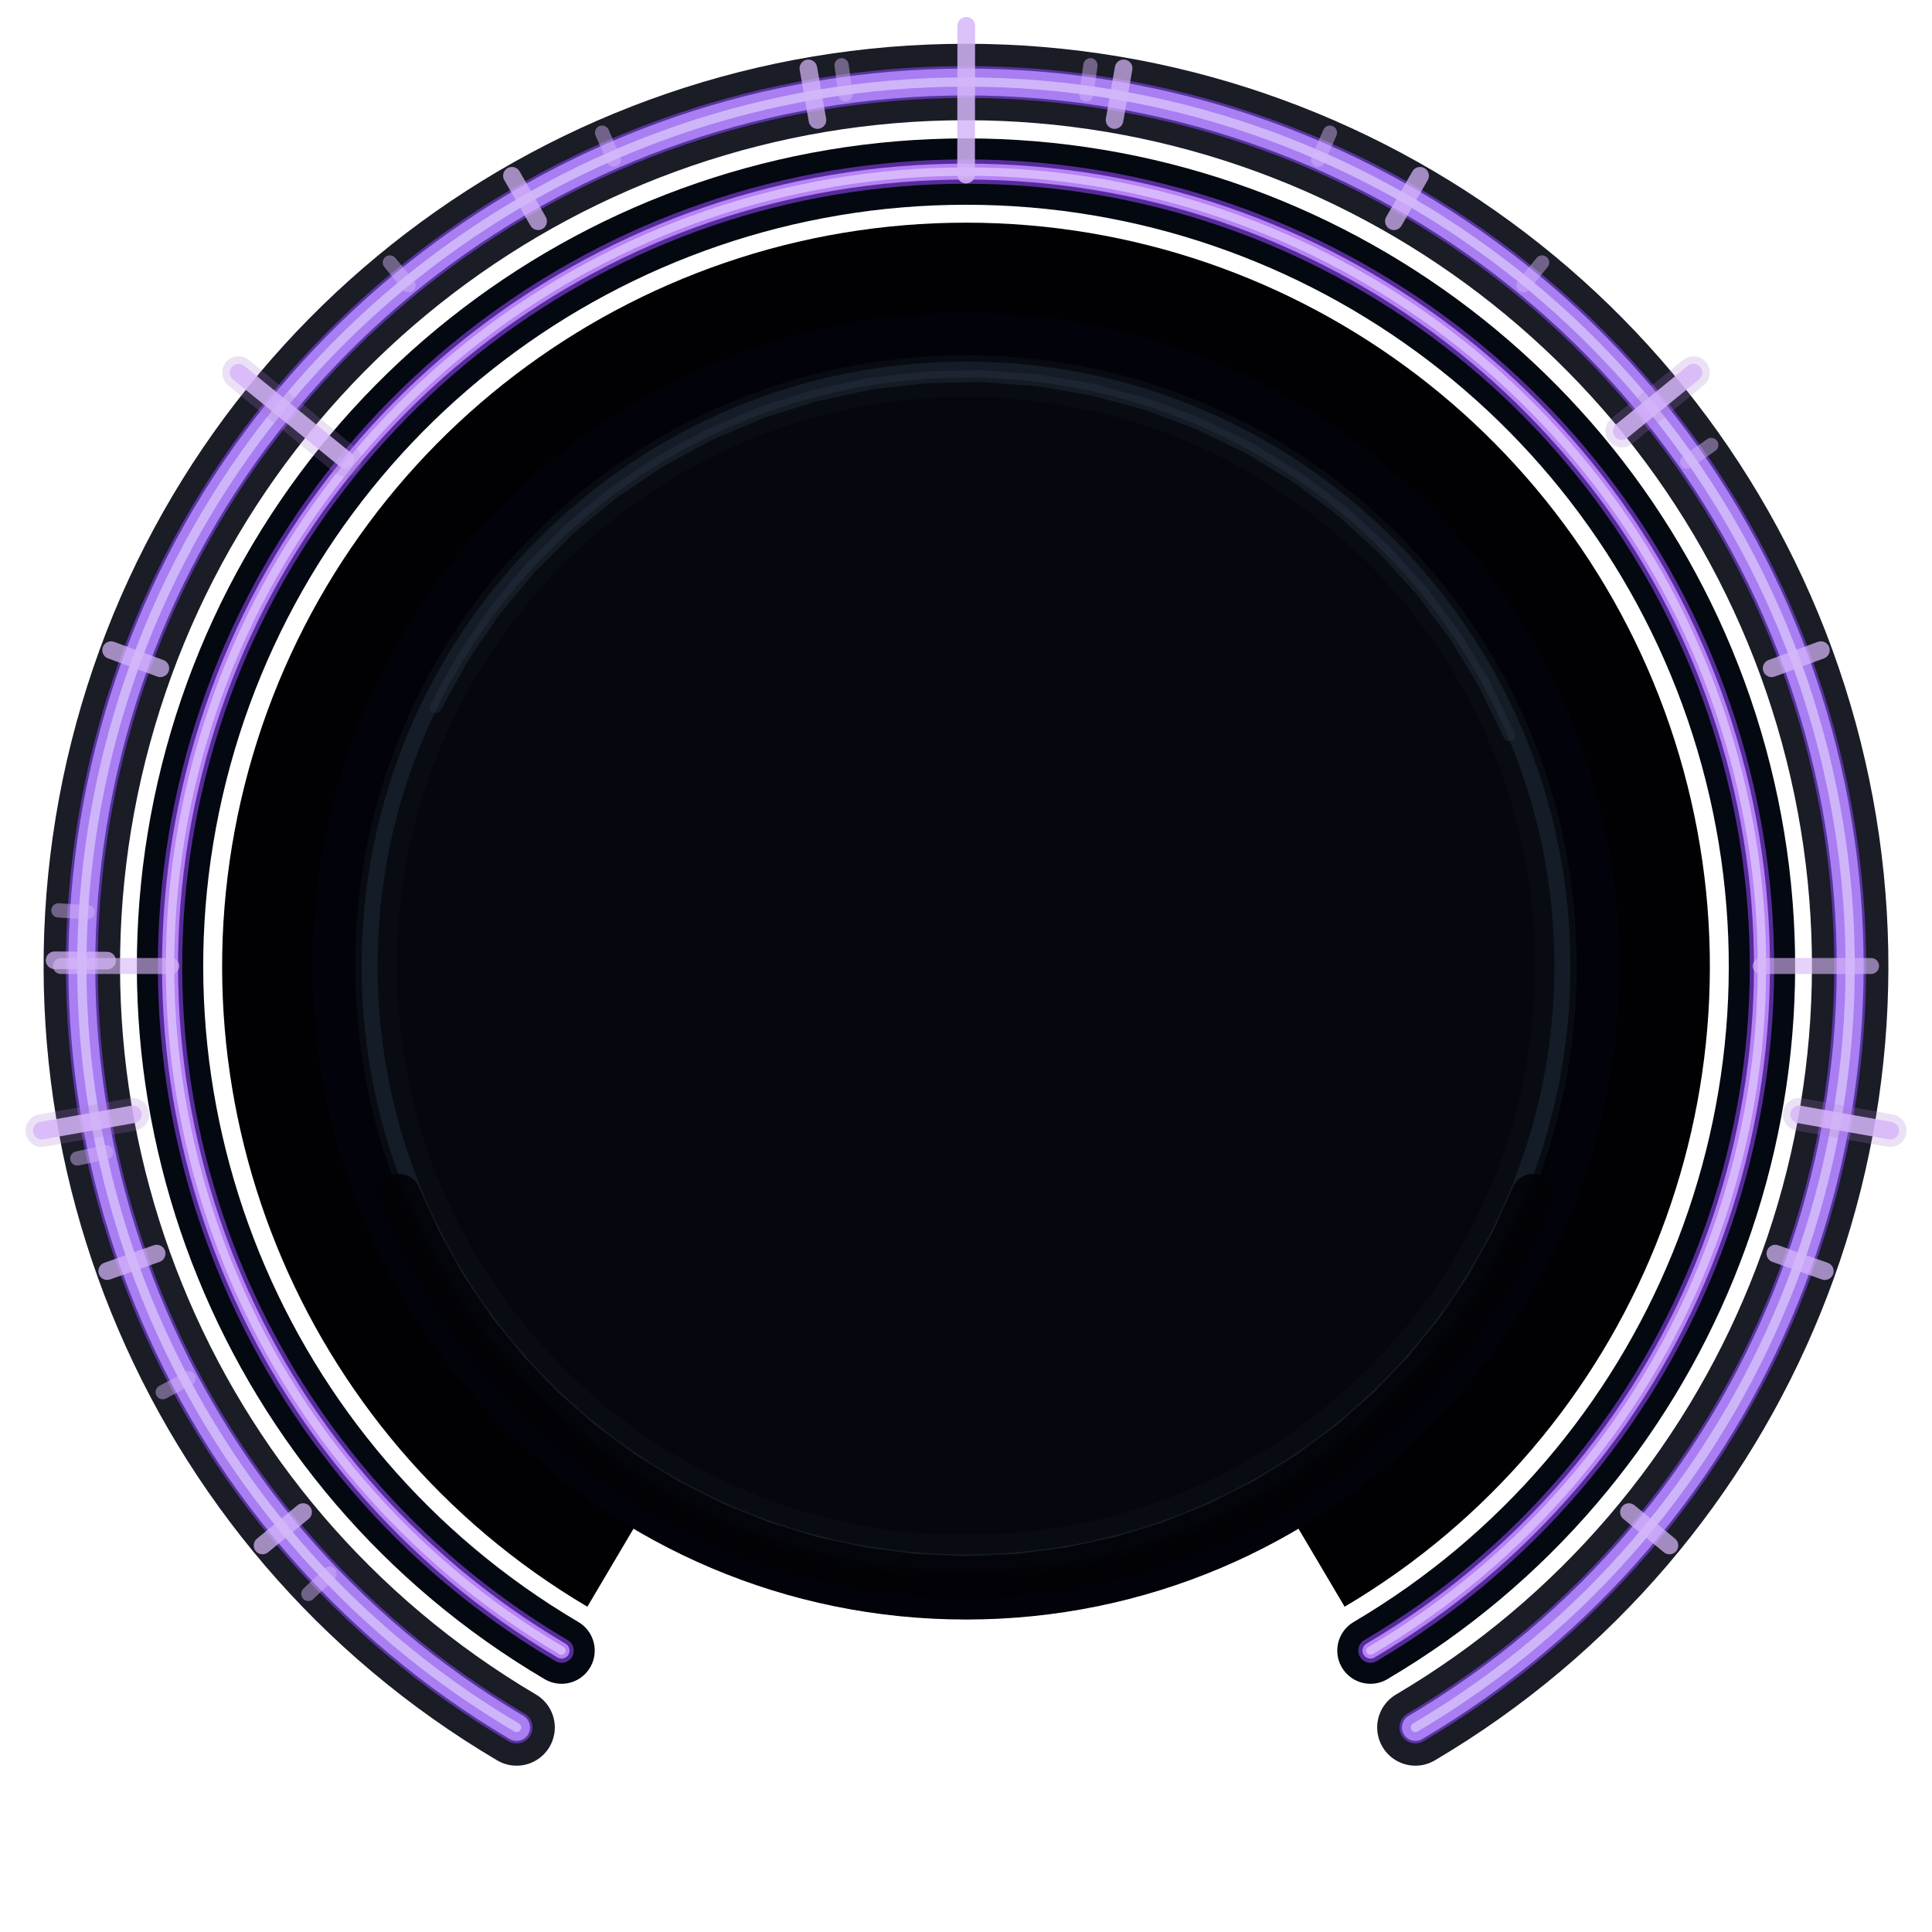
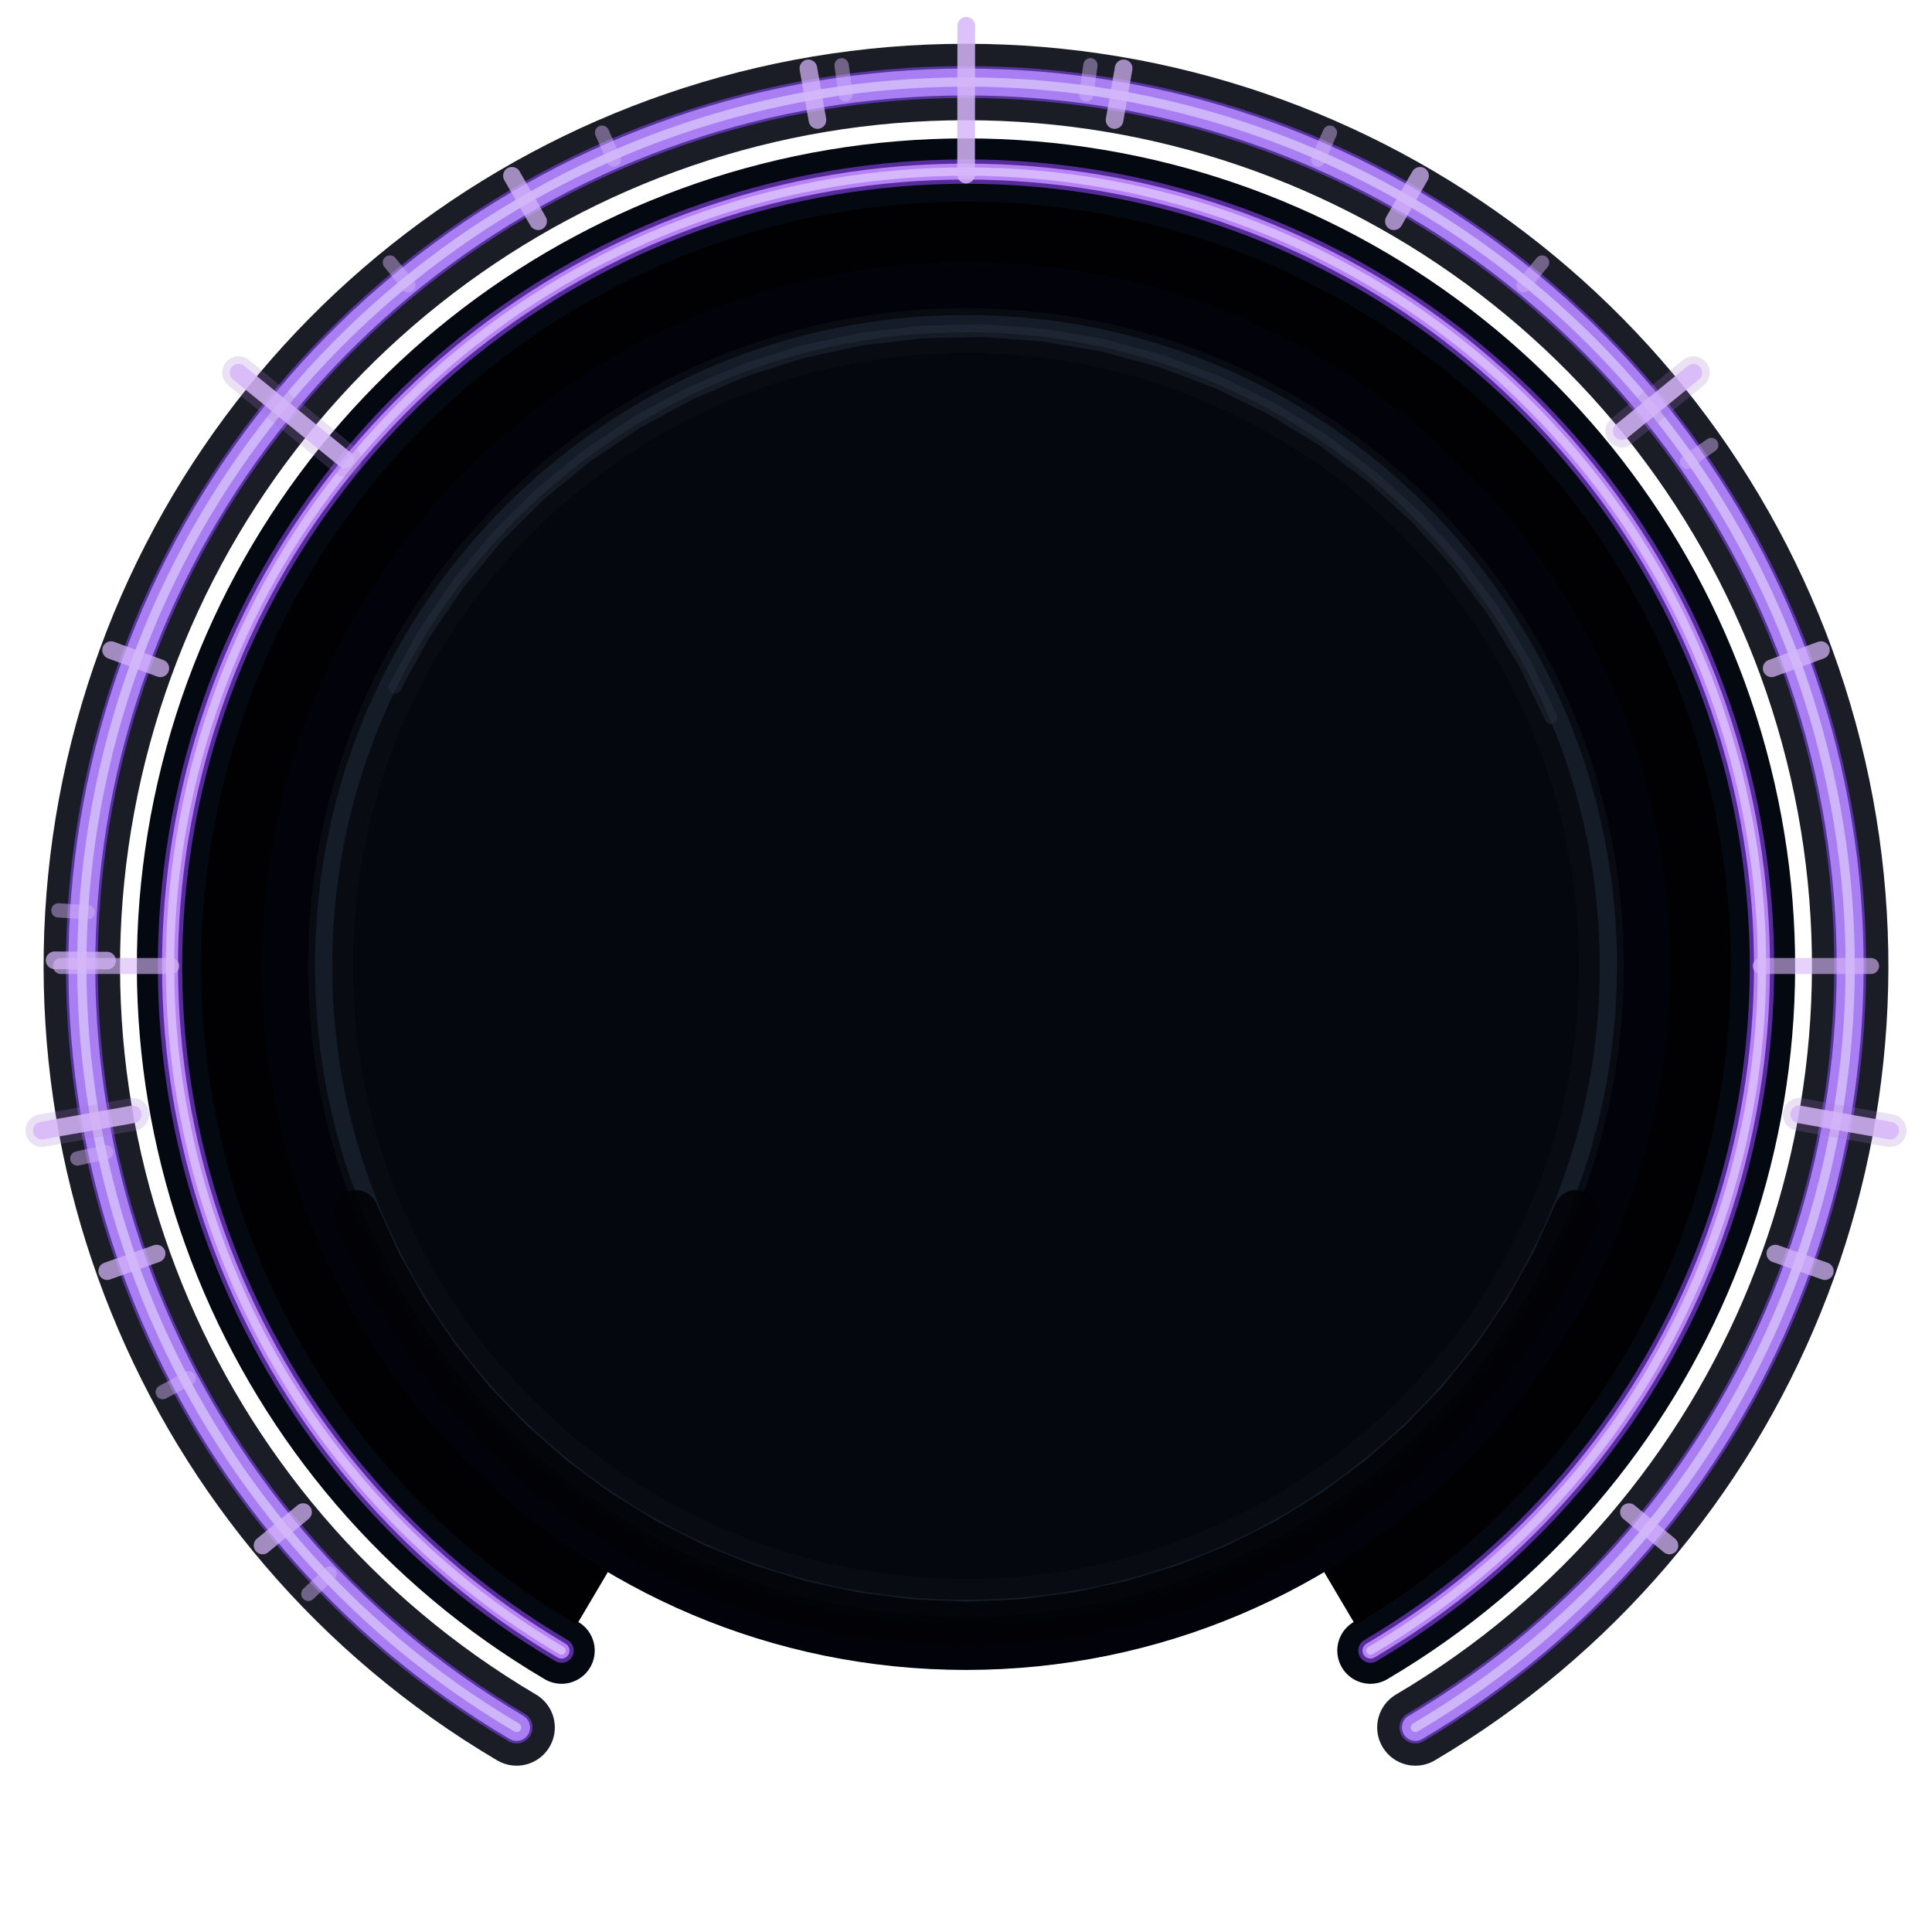
<svg xmlns="http://www.w3.org/2000/svg" width="46" height="46" viewBox="0 0 46 46" version="1.1" id="svg72">
  <defs id="defs72" />
  <rect x="0" y="0" width="46" height="46" fill="none" id="rect1" />
  <circle cx="23" cy="23" r="22.8" fill="#050713" opacity="0.42" id="circle1" style="display:none" />
  <circle cx="23" cy="21" r="18.7" fill="#0a0d18" opacity="0.16" id="circle2" style="display:none" />
  <g fill="none" stroke-linecap="round" stroke-linejoin="round" id="g12" style="display:inline">
    <path d="m 12.3,41.13 a 21.05,21.05 0 1 1 21.4,0" stroke="#060914" stroke-width="1.82" opacity="0.92" id="path2" />
    <path d="m 12.3,41.13 a 21.05,21.05 0 1 1 21.4,0" stroke="#7d43e8" stroke-width="0.76" opacity="0.62" id="path3" />
    <path d="m 12.3,41.13 a 21.05,21.05 0 1 1 21.4,0" stroke="#b58aff" stroke-width="0.64" opacity="0.86" id="path4" />
    <path d="m 12.3,41.13 a 21.05,21.05 0 1 1 21.4,0" stroke="#ebe0ff" stroke-width="0.22" opacity="0.56" id="path5" />
    <path d="m 13.37,39.3 a 18.95,18.92 0 1 1 19.26,0" stroke="#040811" stroke-width="1.58" opacity="1" id="path6" />
    <path d="m 13.37,39.3 a 18.95,18.92 0 1 1 19.26,0" stroke="#8842ef" stroke-width="0.58" opacity="0.62" id="path7" />
    <path d="m 13.37,39.3 a 18.95,18.92 0 1 1 19.26,0" stroke="#c18cff" stroke-width="0.38" opacity="0.9" id="path8" />
    <path d="m 13.37,39.3 a 18.95,18.92 0 1 1 19.26,0" stroke="#f0dcff" stroke-width="0.2" opacity="0.58" id="path9" />
-     <path d="m 14.55,37.3 a 16.6,16.6 0 1 1 16.9,0" stroke="#010103" stroke-width="2.22" opacity="1" id="path10" style="stroke-linecap:butt" />
+     <path d="m 14.55,37.3 a 16.6,16.6 0 1 1 16.9,0" stroke="#010103" stroke-width="2.22" opacity="1" id="path10" style="stroke-linecap:butt;stroke-width:3.22;stroke-dasharray:none" />
    <path d="m 14.88,36.73 a 15.95,15.95 0 1 1 16.24,0" stroke="#7a35e6" stroke-width="1.18" opacity="0.52" id="path11" style="display:none" />
    <path d="m 14.88,36.73 a 15.95,15.95 0 1 1 16.24,0" stroke="#c79aff" stroke-width="0.44" opacity="0.88" id="path12" style="display:none" />
  </g>
  <g stroke="#a377cd" stroke-width="0.78" stroke-linecap="round" opacity="0.22" fill="none" id="g24">
    <path d="M3.162 26.533 L0.996 26.919" id="path19" />
    <path d="M38.614 10.264 L40.319 8.873" id="path20" />
    <path d="M42.838 26.533 L45.004 26.919" id="path21" />
    <path d="M 8.218,10.959 5.681,8.873" id="path24" style="display:inline" />
  </g>
  <g stroke="#d6b6f9" stroke-width="0.42" stroke-linecap="round" opacity="0.84" fill="none" id="g18">
    <path d="M3.162 26.533 L0.996 26.919" id="path13" />
    <path d="M 8.218,10.939 5.681,8.873" id="path14" />
    <path d="M38.614 10.264 L40.319 8.873" id="path15" />
    <path d="M42.838 26.533 L45.004 26.919" id="path16" />
  </g>
  <g stroke="#d6b6f9" stroke-width="0.42" stroke-linecap="round" opacity="0.72" fill="none" id="g38">
    <path d="M7.216 36.002 L6.251 36.797" id="path25" />
    <path d="M3.730 29.847 L2.552 30.265" id="path26" />
    <path d="M2.550 22.872 L1.300 22.864" id="path27" />
    <path d="M3.818 15.912 L2.645 15.479" id="path28" />
    <path d="M12.812 5.268 L12.189 4.185" id="path30" />
    <path d="M19.463 2.858 L19.247 1.627" id="path31" />
    <path d="M26.537 2.858 L26.753 1.627" id="path32" />
    <path d="M33.188 5.268 L33.811 4.185" id="path33" />
    <path d="M42.182 15.912 L43.355 15.479" id="path35" />
    <path d="M42.270 29.847 L43.448 30.265" id="path37" />
    <path d="M38.784 36.002 L39.749 36.797" id="path38" />
  </g>
  <g stroke="#d6b6f9" stroke-width="0.34" stroke-linecap="round" opacity="0.46" fill="none" id="g56">
    <path d="M7.847 37.467 L7.341 37.950" id="path39" />
    <path d="M4.493 32.818 L3.875 33.146" id="path40" />
    <path d="M2.525 27.435 L1.841 27.583" id="path41" />
    <path d="M2.089 21.719 L1.391 21.676" id="path42" />
    <path d="M9.726 6.792 L9.283 6.250" id="path45" />
    <path d="M14.616 3.801 L14.336 3.159" id="path46" />
    <path d="M20.134 2.247 L20.038 1.554" id="path47" />
    <path d="M25.866 2.247 L25.962 1.554" id="path48" />
    <path d="M31.384 3.801 L31.664 3.159" id="path49" />
    <path d="M36.274 6.792 L36.717 6.250" id="path50" />
    <path d="M40.170 10.996 L40.744 10.595" id="path51" />
  </g>
-   <circle cx="23" cy="23" r="15.55" fill="#01020a" opacity="0.88" id="circle56" />
-   <circle cx="23" cy="23" r="15.05" fill="#080c12" stroke="#02030a" stroke-width="1.02" id="circle57" />
-   <circle cx="23" cy="23" r="13.55" fill="#02040b" opacity="0.62" id="circle58" />
-   <circle cx="23" cy="23" r="14.20" fill="none" stroke="#17202c" stroke-width="0.38" opacity="0.82" id="circle59" />
-   <path d="M 36.491 28.451 L 35.981 29.573 L 35.377 30.649 L 34.685 31.669 L 33.909 32.628 L 33.055 33.517 L 32.128 34.330 L 31.136 35.062 L 30.086 35.708 L 28.984 36.262 L 27.840 36.721 L 26.661 37.082 L 25.455 37.341 L 24.232 37.498 L 23.000 37.550 L 21.768 37.498 L 20.545 37.341 L 19.339 37.082 L 18.160 36.721 L 17.016 36.262 L 15.914 35.708 L 14.864 35.062 L 13.872 34.330 L 12.945 33.517 L 12.091 32.628 L 11.315 31.669 L 10.623 30.649 L 10.019 29.573 L 9.509 28.451" stroke="#010106" stroke-width="1.00" fill="none" opacity="0.86" stroke-linecap="round" id="path59" />
-   <path d="M 10.372 16.841 L 11.015 15.668 L 11.767 14.561 L 12.621 13.531 L 13.568 12.586 L 14.602 11.736 L 15.711 10.988 L 16.887 10.350 L 18.118 9.825 L 19.393 9.421 L 20.701 9.139 L 22.030 8.984 L 23.368 8.955 L 24.702 9.053 L 26.021 9.279 L 27.313 9.628 L 28.565 10.099 L 29.767 10.687 L 30.907 11.386 L 31.976 12.191 L 32.964 13.094 L 33.861 14.087 L 34.659 15.160 L 35.352 16.305 L 35.933 17.510" stroke="#2b3542" stroke-width="0.28" fill="none" opacity="0.38" stroke-linecap="round" id="path60" />
+   <g id="Underknob" transform="matrix(1.077121,0,0,1.077121,-1.773778,-1.773778)">
+     <circle cx="23" cy="23" r="15.55" fill="#01020a" opacity="0.88" id="circle56" />
+     <circle cx="23" cy="23" r="15.05" fill="#080c12" stroke="#02030a" stroke-width="1.02" id="circle57" />
+     <circle cx="23" cy="23" r="13.55" fill="#02040b" opacity="0.62" id="circle58" />
+     <circle cx="23" cy="23" r="14.2" fill="none" stroke="#17202c" stroke-width="0.38" opacity="0.82" id="circle59" />
+     <path d="m 36.491,28.451 -0.51,1.122 -0.604,1.076 -0.692,1.02 -0.776,0.959 -0.854,0.889 -0.927,0.813 -0.992,0.732 -1.05,0.646 -1.102,0.554 -1.144,0.459 -1.179,0.361 -1.206,0.259 -1.223,0.157 L 23,37.55 21.768,37.498 20.545,37.341 19.339,37.082 18.16,36.721 17.016,36.262 15.914,35.708 14.864,35.062 13.872,34.33 12.945,33.517 12.091,32.628 11.315,31.669 10.623,30.649 10.019,29.573 9.509,28.451" stroke="#010106" stroke-width="1" fill="none" opacity="0.86" stroke-linecap="round" id="path59" />
+     <path d="m 10.372,16.841 0.643,-1.173 0.752,-1.107 0.854,-1.03 0.947,-0.945 1.034,-0.85 1.109,-0.748 1.176,-0.638 1.231,-0.525 1.275,-0.404 1.308,-0.282 1.329,-0.155 1.338,-0.029 1.334,0.098 1.319,0.226 1.292,0.349 1.252,0.471 1.202,0.588 1.14,0.699 1.069,0.805 0.988,0.903 0.897,0.993 0.798,1.073 0.693,1.145 0.581,1.205" stroke="#2b3542" stroke-width="0.28" fill="none" opacity="0.38" stroke-linecap="round" id="path60" />
+   </g>
  <g stroke-linecap="round" fill="none" id="g63">
    <path d="M23.006 0.614 L23.002 4.157" stroke="#d6b6f9" stroke-width="0.42" opacity="0.84" id="path61" />
    <path d="M1.45 23 L4.08 23" stroke="#d6b6f9" stroke-width="0.38" opacity="0.62" id="path62" />
    <path d="M41.92 23 L44.55 23" stroke="#d6b6f9" stroke-width="0.38" opacity="0.62" id="path63" />
  </g>
</svg>
